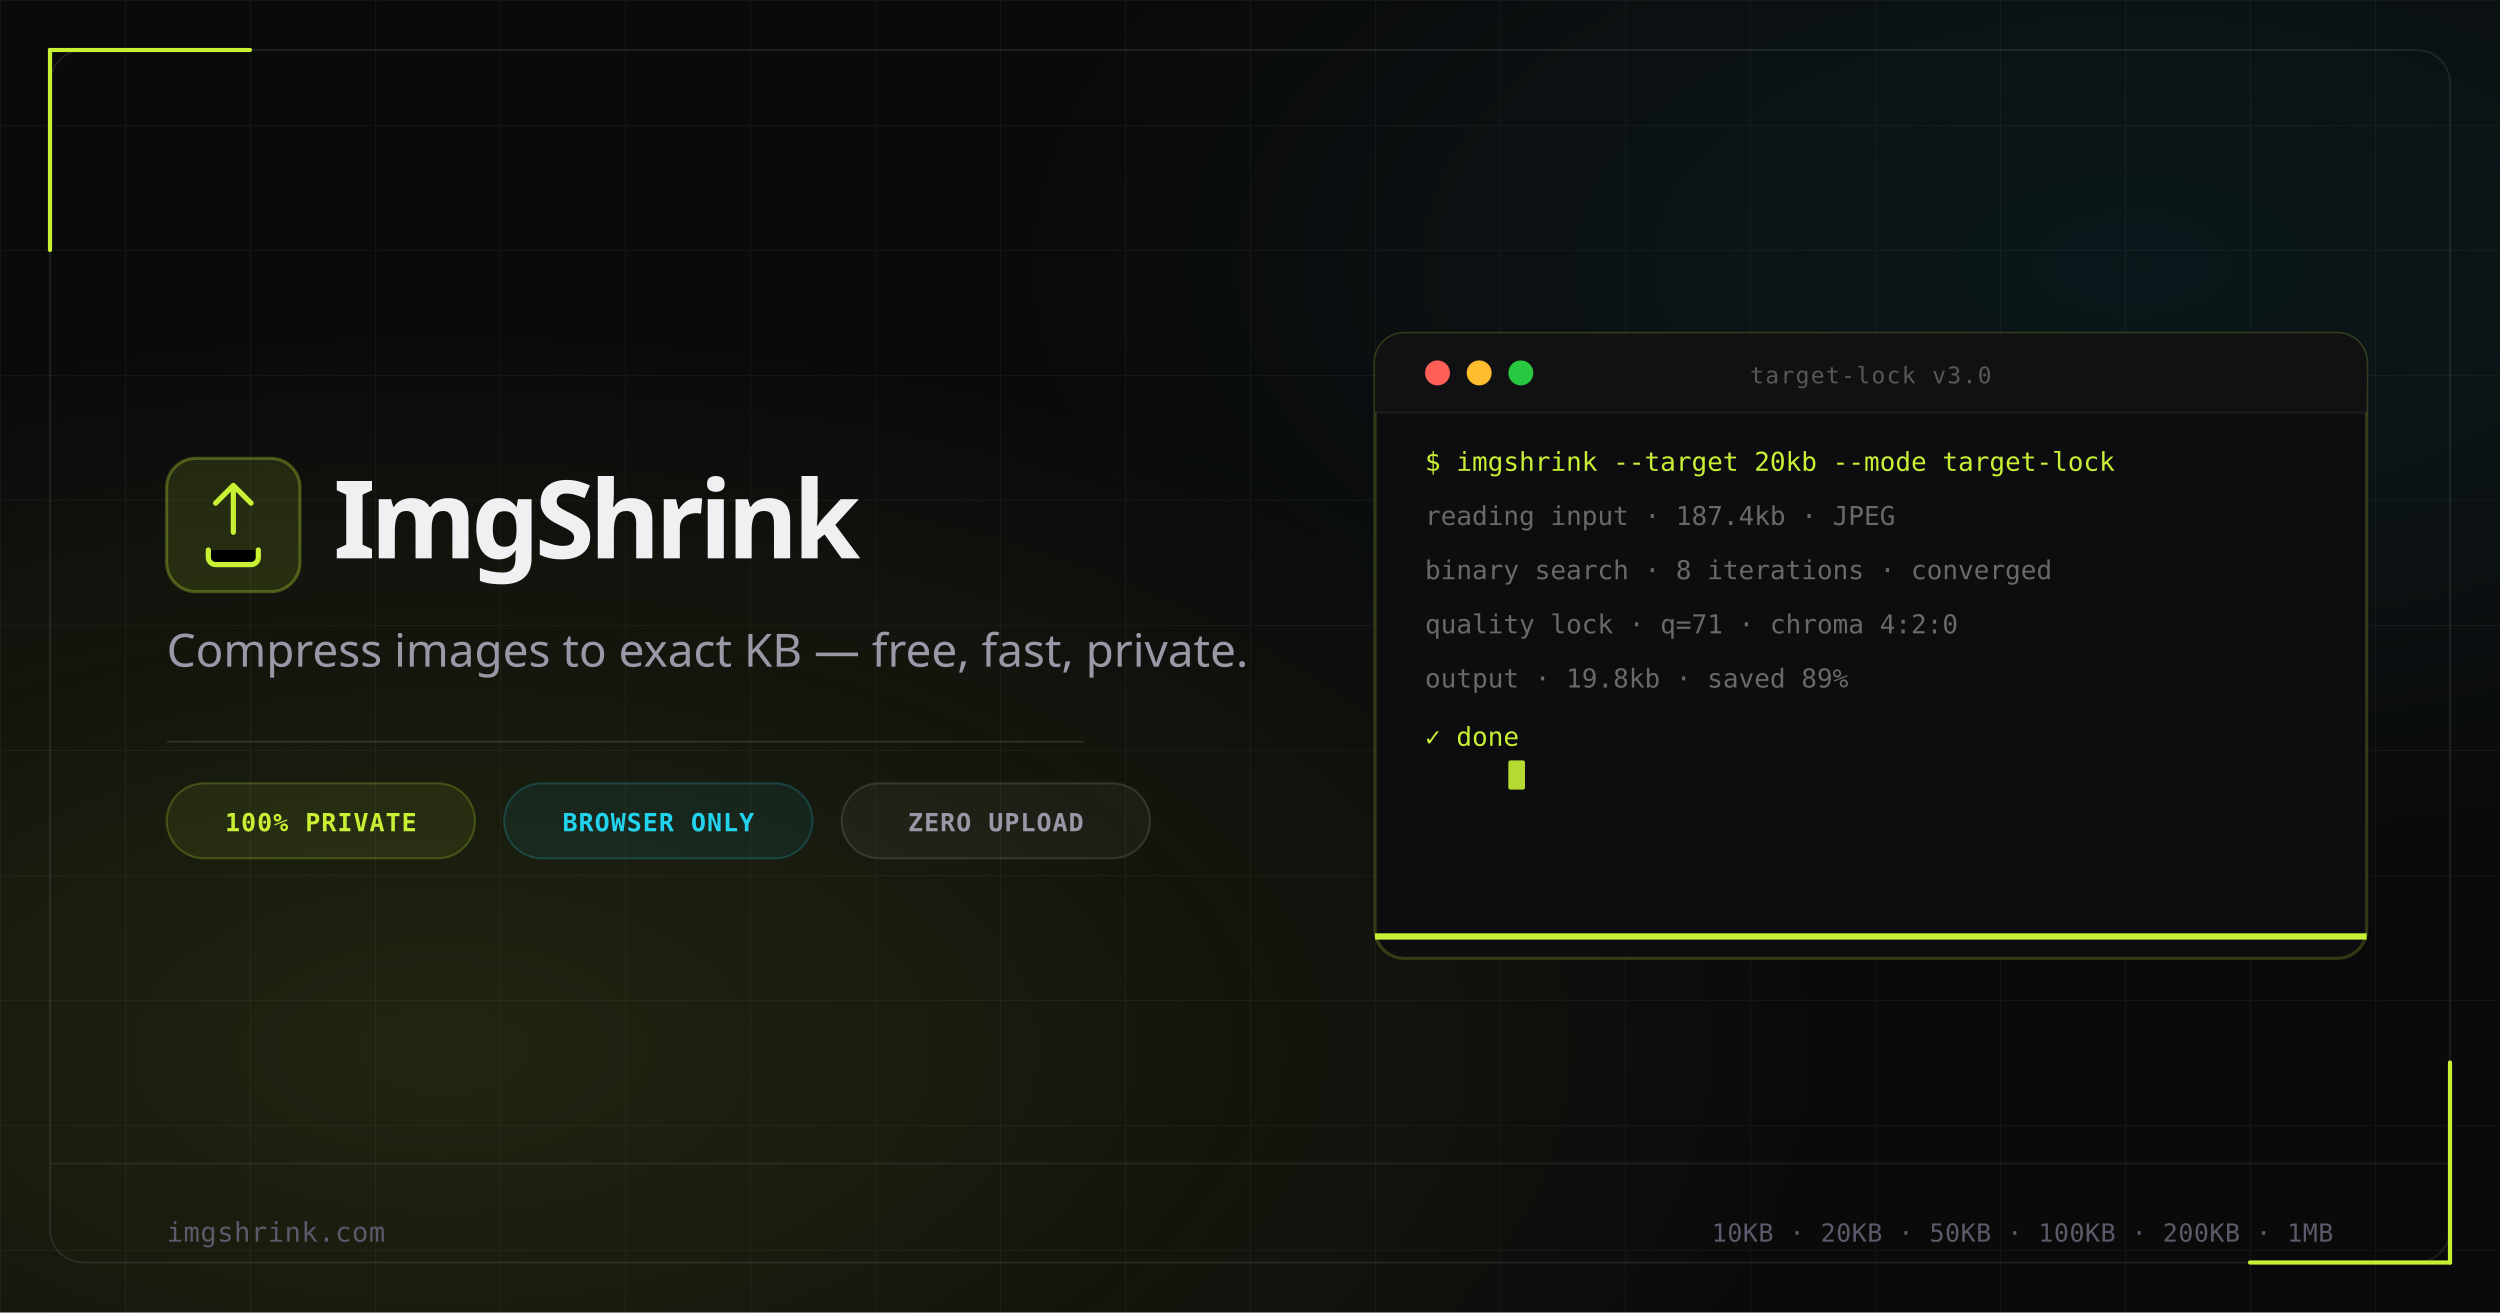
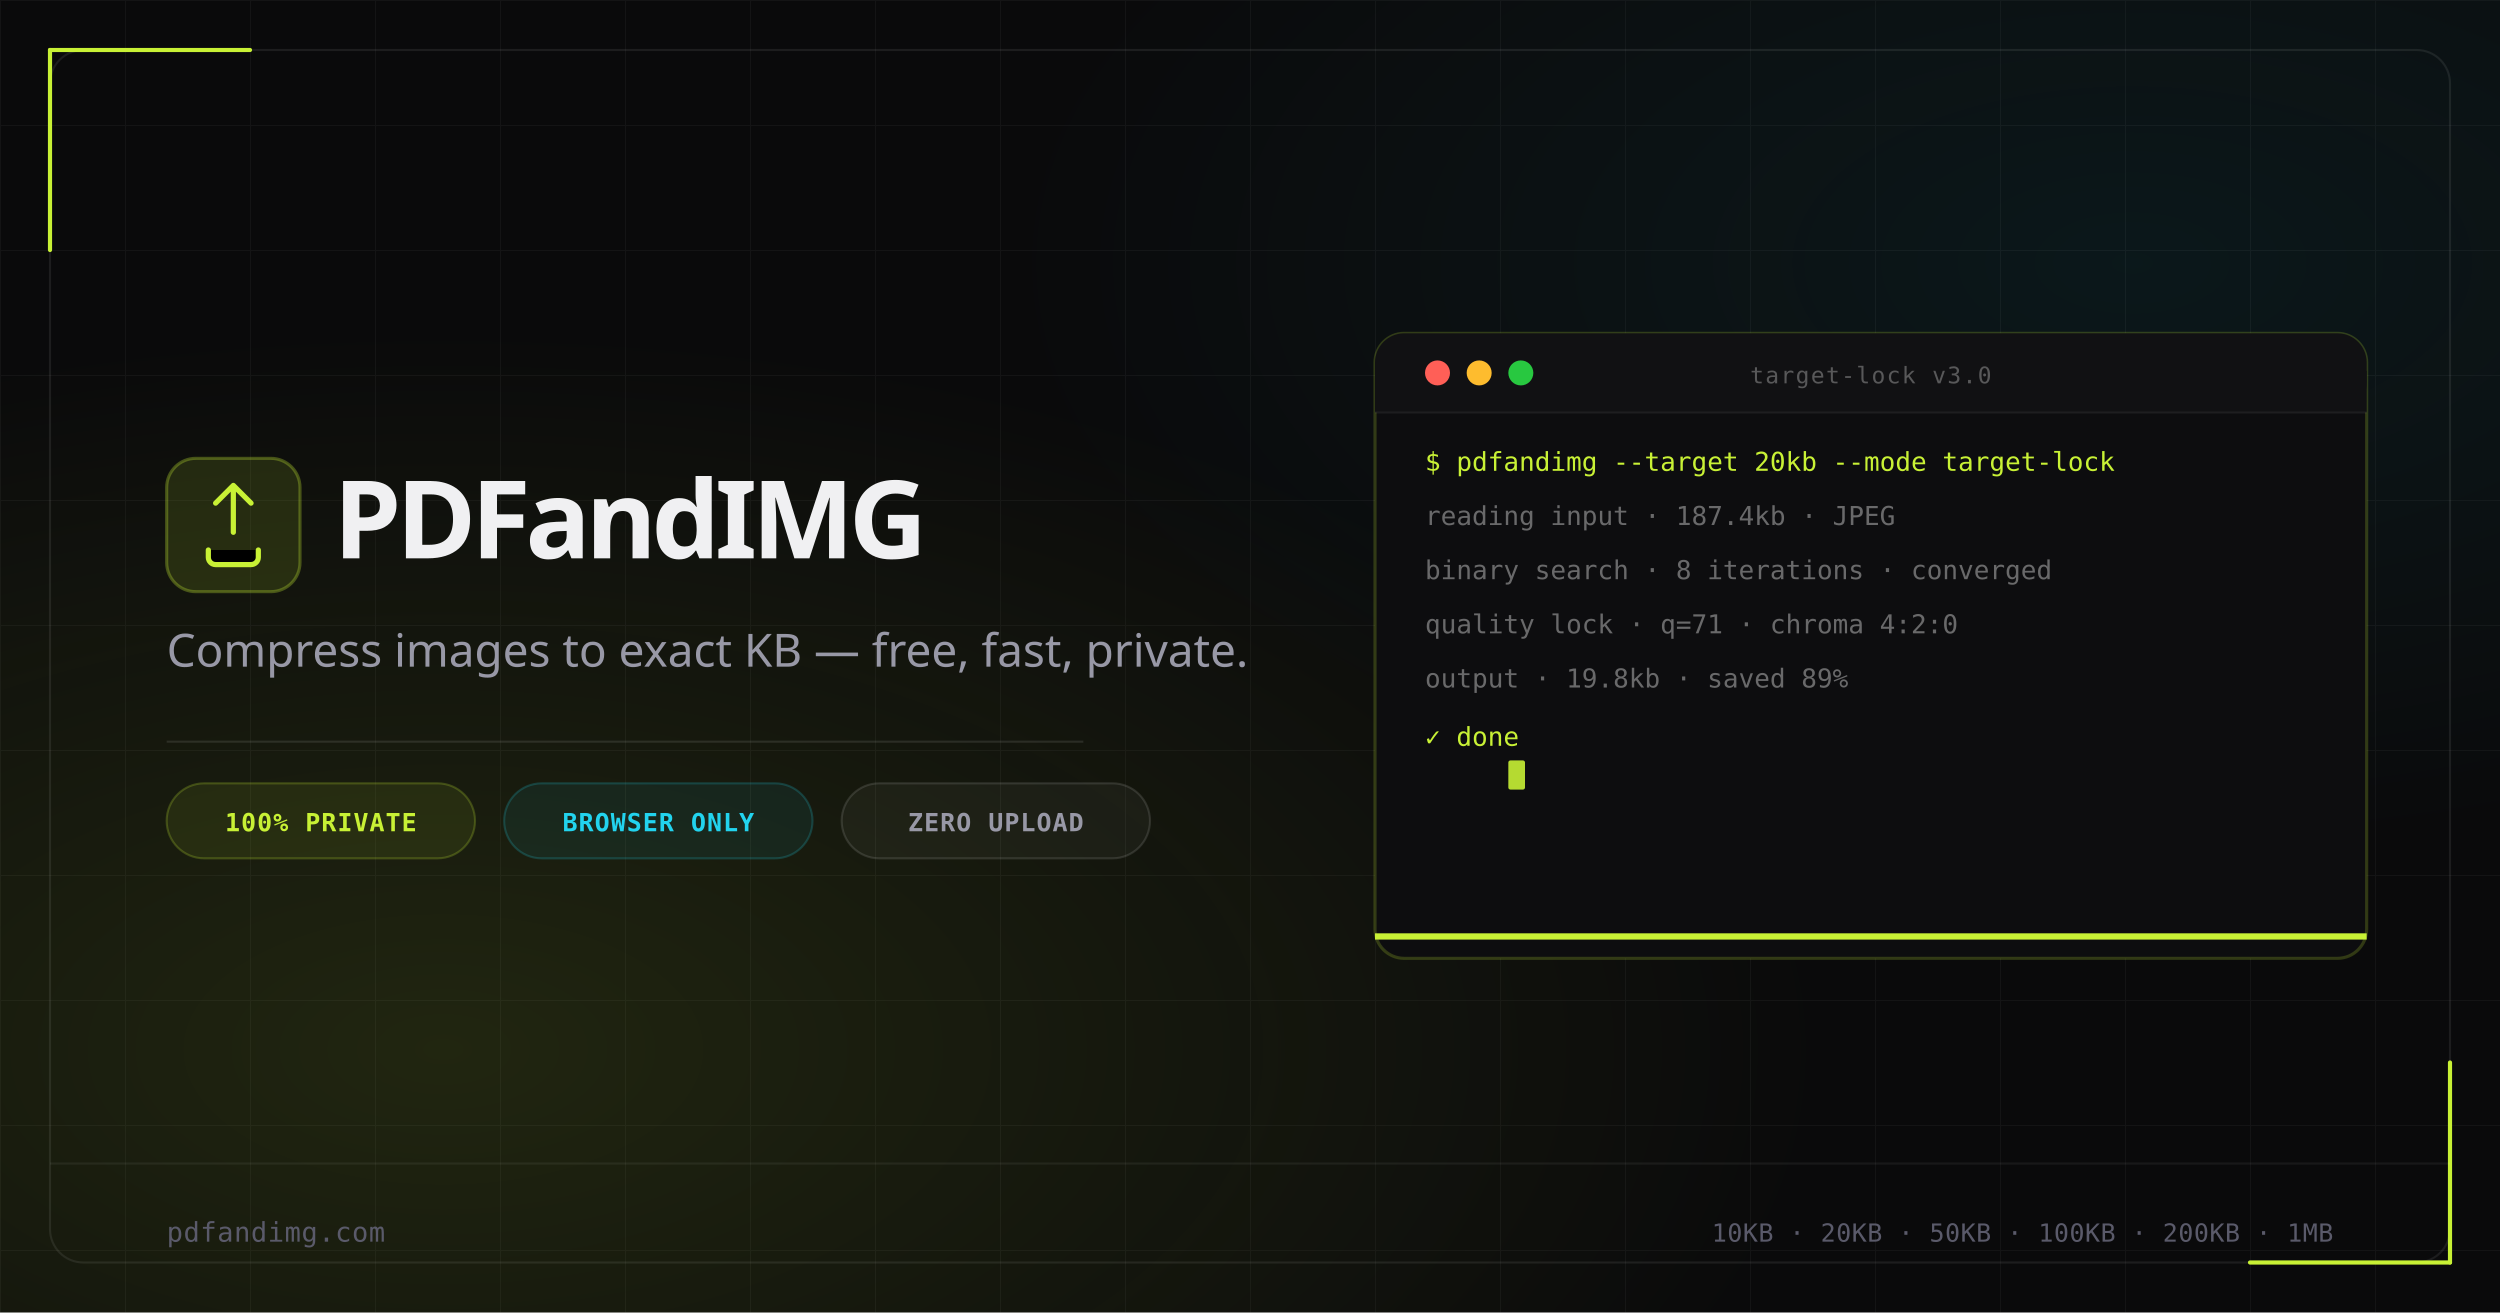
<svg xmlns="http://www.w3.org/2000/svg" width="1200" height="630" viewBox="0 0 1200 630">
  <defs>
    <rect id="bg" width="1200" height="630" />
    <pattern id="grid" width="60" height="60" patternUnits="userSpaceOnUse">
      <path d="M 60 0 L 0 0 0 60" fill="none" stroke="rgba(255,255,255,0.04)" stroke-width="1" />
    </pattern>
    <radialGradient id="limeGlow" cx="18%" cy="80%" r="55%">
      <stop offset="0%" stop-color="#c8f135" stop-opacity="0.12" />
      <stop offset="100%" stop-color="#c8f135" stop-opacity="0" />
    </radialGradient>
    <radialGradient id="cyanGlow" cx="85%" cy="20%" r="45%">
      <stop offset="0%" stop-color="#22d3ee" stop-opacity="0.07" />
      <stop offset="100%" stop-color="#22d3ee" stop-opacity="0" />
    </radialGradient>
  </defs>
  <rect width="1200" height="630" fill="#0a0a0b" />
  <rect width="1200" height="630" fill="url(#grid)" />
  <rect width="1200" height="630" fill="url(#limeGlow)" />
  <rect width="1200" height="630" fill="url(#cyanGlow)" />
  <rect x="24" y="24" width="1152" height="582" rx="16" fill="none" stroke="rgba(255,255,255,0.08)" stroke-width="1" />
  <line x1="24" y1="24" x2="120" y2="24" stroke="#c8f135" stroke-width="2" stroke-linecap="round" />
  <line x1="24" y1="24" x2="24" y2="120" stroke="#c8f135" stroke-width="2" stroke-linecap="round" />
  <line x1="1176" y1="606" x2="1080" y2="606" stroke="#c8f135" stroke-width="2" stroke-linecap="round" />
  <line x1="1176" y1="606" x2="1176" y2="510" stroke="#c8f135" stroke-width="2" stroke-linecap="round" />
  <g transform="translate(80, 220)">
    <rect width="64" height="64" rx="14" fill="rgba(200,241,53,0.12)" stroke="rgba(200,241,53,0.3)" stroke-width="1.5" />
    <path d="M20 44V47.5C20 49.43 21.57 51 23.5 51H40.5C42.43 51 44 49.43 44 47.5V44M32 13V35.5M32 13L23.5 21.5M32 13L40.5 21.5" stroke="#c8f135" stroke-width="2.5" stroke-linecap="round" stroke-linejoin="round" />
  </g>
-   <text x="160" y="268" font-family="'Space Grotesk', system-ui, sans-serif" font-size="52" font-weight="800" fill="#f0f0f2" letter-spacing="-2.5">ImgShrink</text>
+   <text x="160" y="268" font-family="'Space Grotesk', system-ui, sans-serif" font-size="52" font-weight="800" fill="#f0f0f2" letter-spacing="-2.5">PDFandIMG</text>
  <text x="80" y="320" font-family="'Outfit', system-ui, sans-serif" font-size="22" font-weight="400" fill="#9898a6" letter-spacing="0">Compress images to exact KB — free, fast, private.</text>
  <line x1="80" y1="356" x2="520" y2="356" stroke="rgba(255,255,255,0.1)" stroke-width="1" />
  <rect x="80" y="376" width="148" height="36" rx="18" fill="rgba(200,241,53,0.08)" stroke="rgba(200,241,53,0.22)" stroke-width="1" />
  <text x="154" y="399" font-family="'IBM Plex Mono', monospace" font-size="12" font-weight="600" fill="#c8f135" text-anchor="middle" letter-spacing="0.04em">100% PRIVATE</text>
  <rect x="242" y="376" width="148" height="36" rx="18" fill="rgba(34,211,238,0.07)" stroke="rgba(34,211,238,0.2)" stroke-width="1" />
  <text x="316" y="399" font-family="'IBM Plex Mono', monospace" font-size="12" font-weight="600" fill="#22d3ee" text-anchor="middle" letter-spacing="0.04em">BROWSER ONLY</text>
  <rect x="404" y="376" width="148" height="36" rx="18" fill="rgba(255,255,255,0.04)" stroke="rgba(255,255,255,0.12)" stroke-width="1" />
  <text x="478" y="399" font-family="'IBM Plex Mono', monospace" font-size="12" font-weight="600" fill="#9898a6" text-anchor="middle" letter-spacing="0.04em">ZERO UPLOAD</text>
  <rect x="660" y="160" width="476" height="300" rx="14" fill="#0d0d0f" stroke="rgba(200,241,53,0.2)" stroke-width="1.5" />
  <rect x="660" y="160" width="476" height="38" rx="14" fill="#111113" />
  <rect x="660" y="178" width="476" height="20" fill="#111113" />
  <circle cx="690" cy="179" r="6" fill="#ff5f57" />
  <circle cx="710" cy="179" r="6" fill="#febc2e" />
  <circle cx="730" cy="179" r="6" fill="#28c840" />
  <text x="898" y="184" font-family="'IBM Plex Mono', monospace" font-size="11" fill="rgba(255,255,255,0.3)" text-anchor="middle" letter-spacing="0.06em">target-lock v3.0</text>
  <line x1="660" y1="198" x2="1136" y2="198" stroke="rgba(255,255,255,0.06)" stroke-width="1" />
-   <text x="684" y="226" font-family="'IBM Plex Mono', monospace" font-size="12.5" fill="#c8f135">$ imgshrink --target 20kb --mode target-lock</text>
+   <text x="684" y="226" font-family="'IBM Plex Mono', monospace" font-size="12.5" fill="#c8f135">$ pdfandimg --target 20kb --mode target-lock</text>
  <text x="684" y="252" font-family="'IBM Plex Mono', monospace" font-size="12.5" fill="rgba(255,255,255,0.38)">  reading input   ·  187.4kb  ·  JPEG</text>
  <text x="684" y="278" font-family="'IBM Plex Mono', monospace" font-size="12.5" fill="rgba(255,255,255,0.38)">  binary search   ·  8 iterations  ·  converged</text>
  <text x="684" y="304" font-family="'IBM Plex Mono', monospace" font-size="12.5" fill="rgba(255,255,255,0.38)">  quality lock    ·  q=71  ·  chroma 4:2:0</text>
  <text x="684" y="330" font-family="'IBM Plex Mono', monospace" font-size="12.5" fill="rgba(255,255,255,0.38)">  output          ·  19.8kb  ·  saved 89%</text>
  <text x="684" y="358" font-family="'IBM Plex Mono', monospace" font-size="12.5" fill="#c8f135">✓ done</text>
  <rect x="724" y="365" width="8" height="14" rx="1" fill="#c8f135" opacity="0.9" />
  <rect x="660" y="448" width="476" height="3" rx="0" fill="rgba(255,255,255,0.05)" />
  <rect x="660" y="448" width="476" height="3" rx="0" fill="#c8f135" />
  <rect x="24" y="558" width="1152" height="1" fill="rgba(255,255,255,0.06)" />
-   <text x="80" y="596" font-family="'IBM Plex Mono', monospace" font-size="13" fill="#5a5a6a" letter-spacing="0.02em">imgshrink.com</text>
+   <text x="80" y="596" font-family="'IBM Plex Mono', monospace" font-size="13" fill="#5a5a6a" letter-spacing="0.02em">pdfandimg.com</text>
  <text x="1120" y="596" font-family="'IBM Plex Mono', monospace" font-size="12" fill="#5a5a6a" text-anchor="end" letter-spacing="0.02em">10KB · 20KB · 50KB · 100KB · 200KB · 1MB</text>
</svg>
